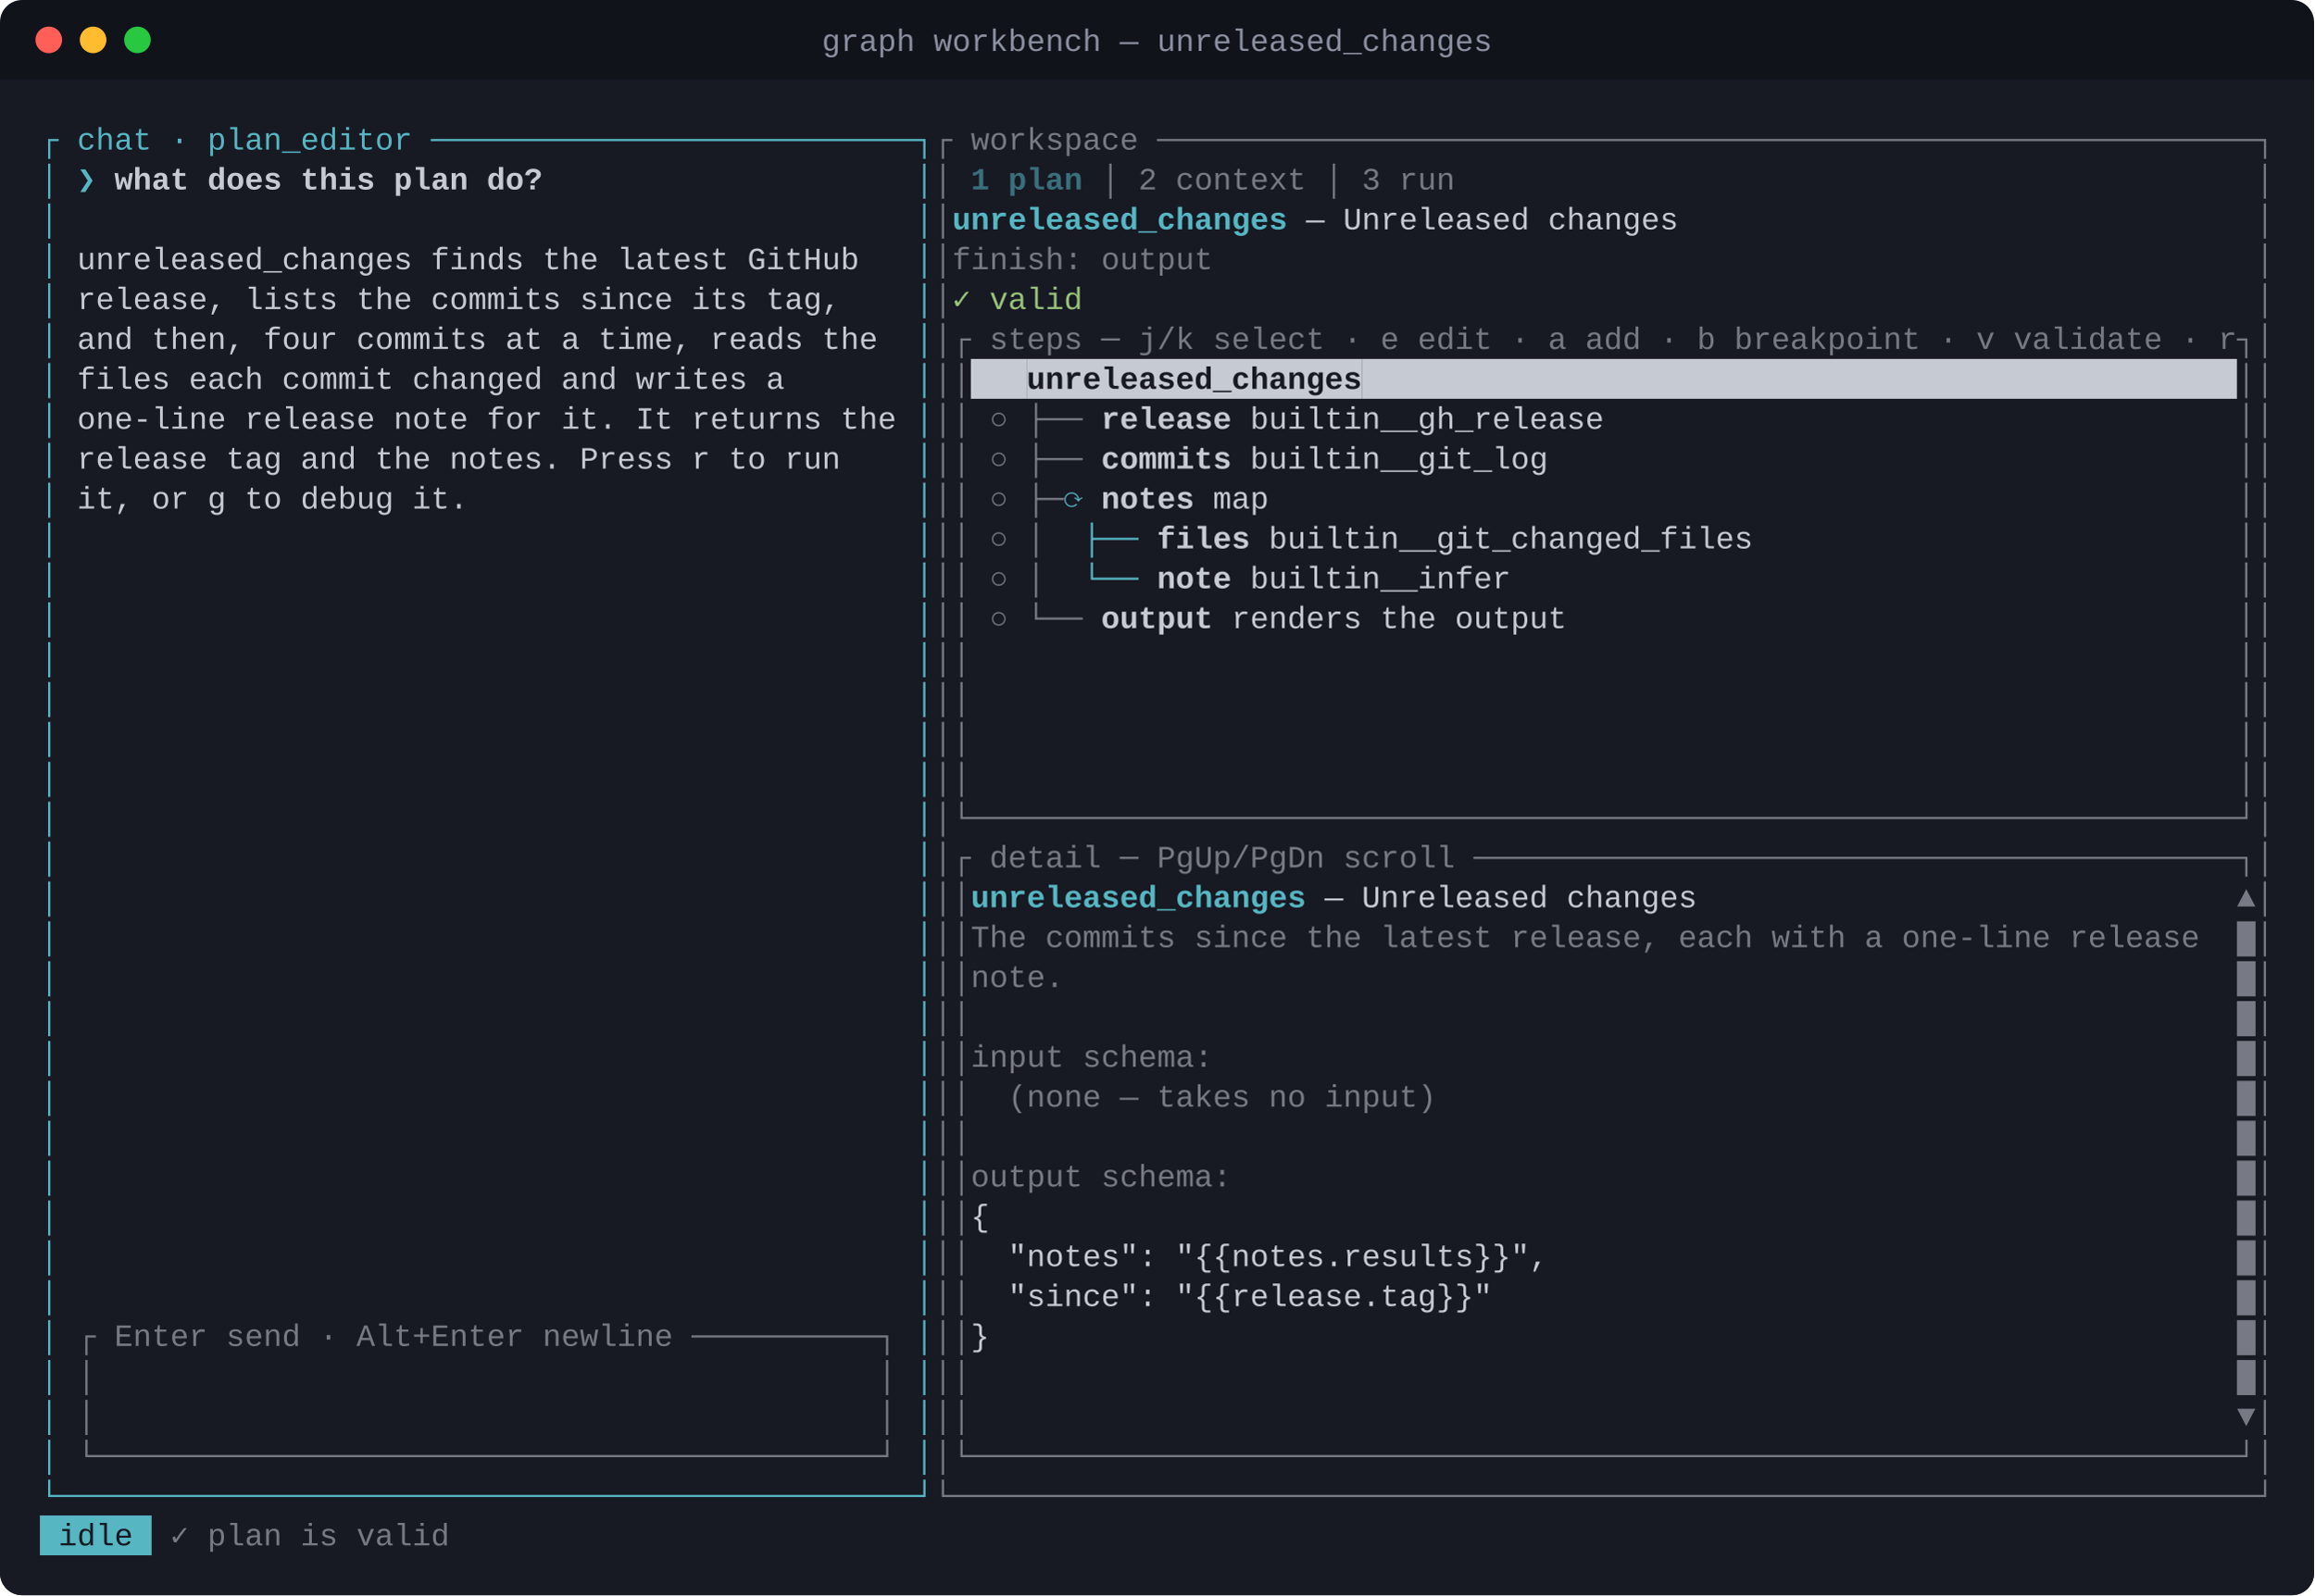
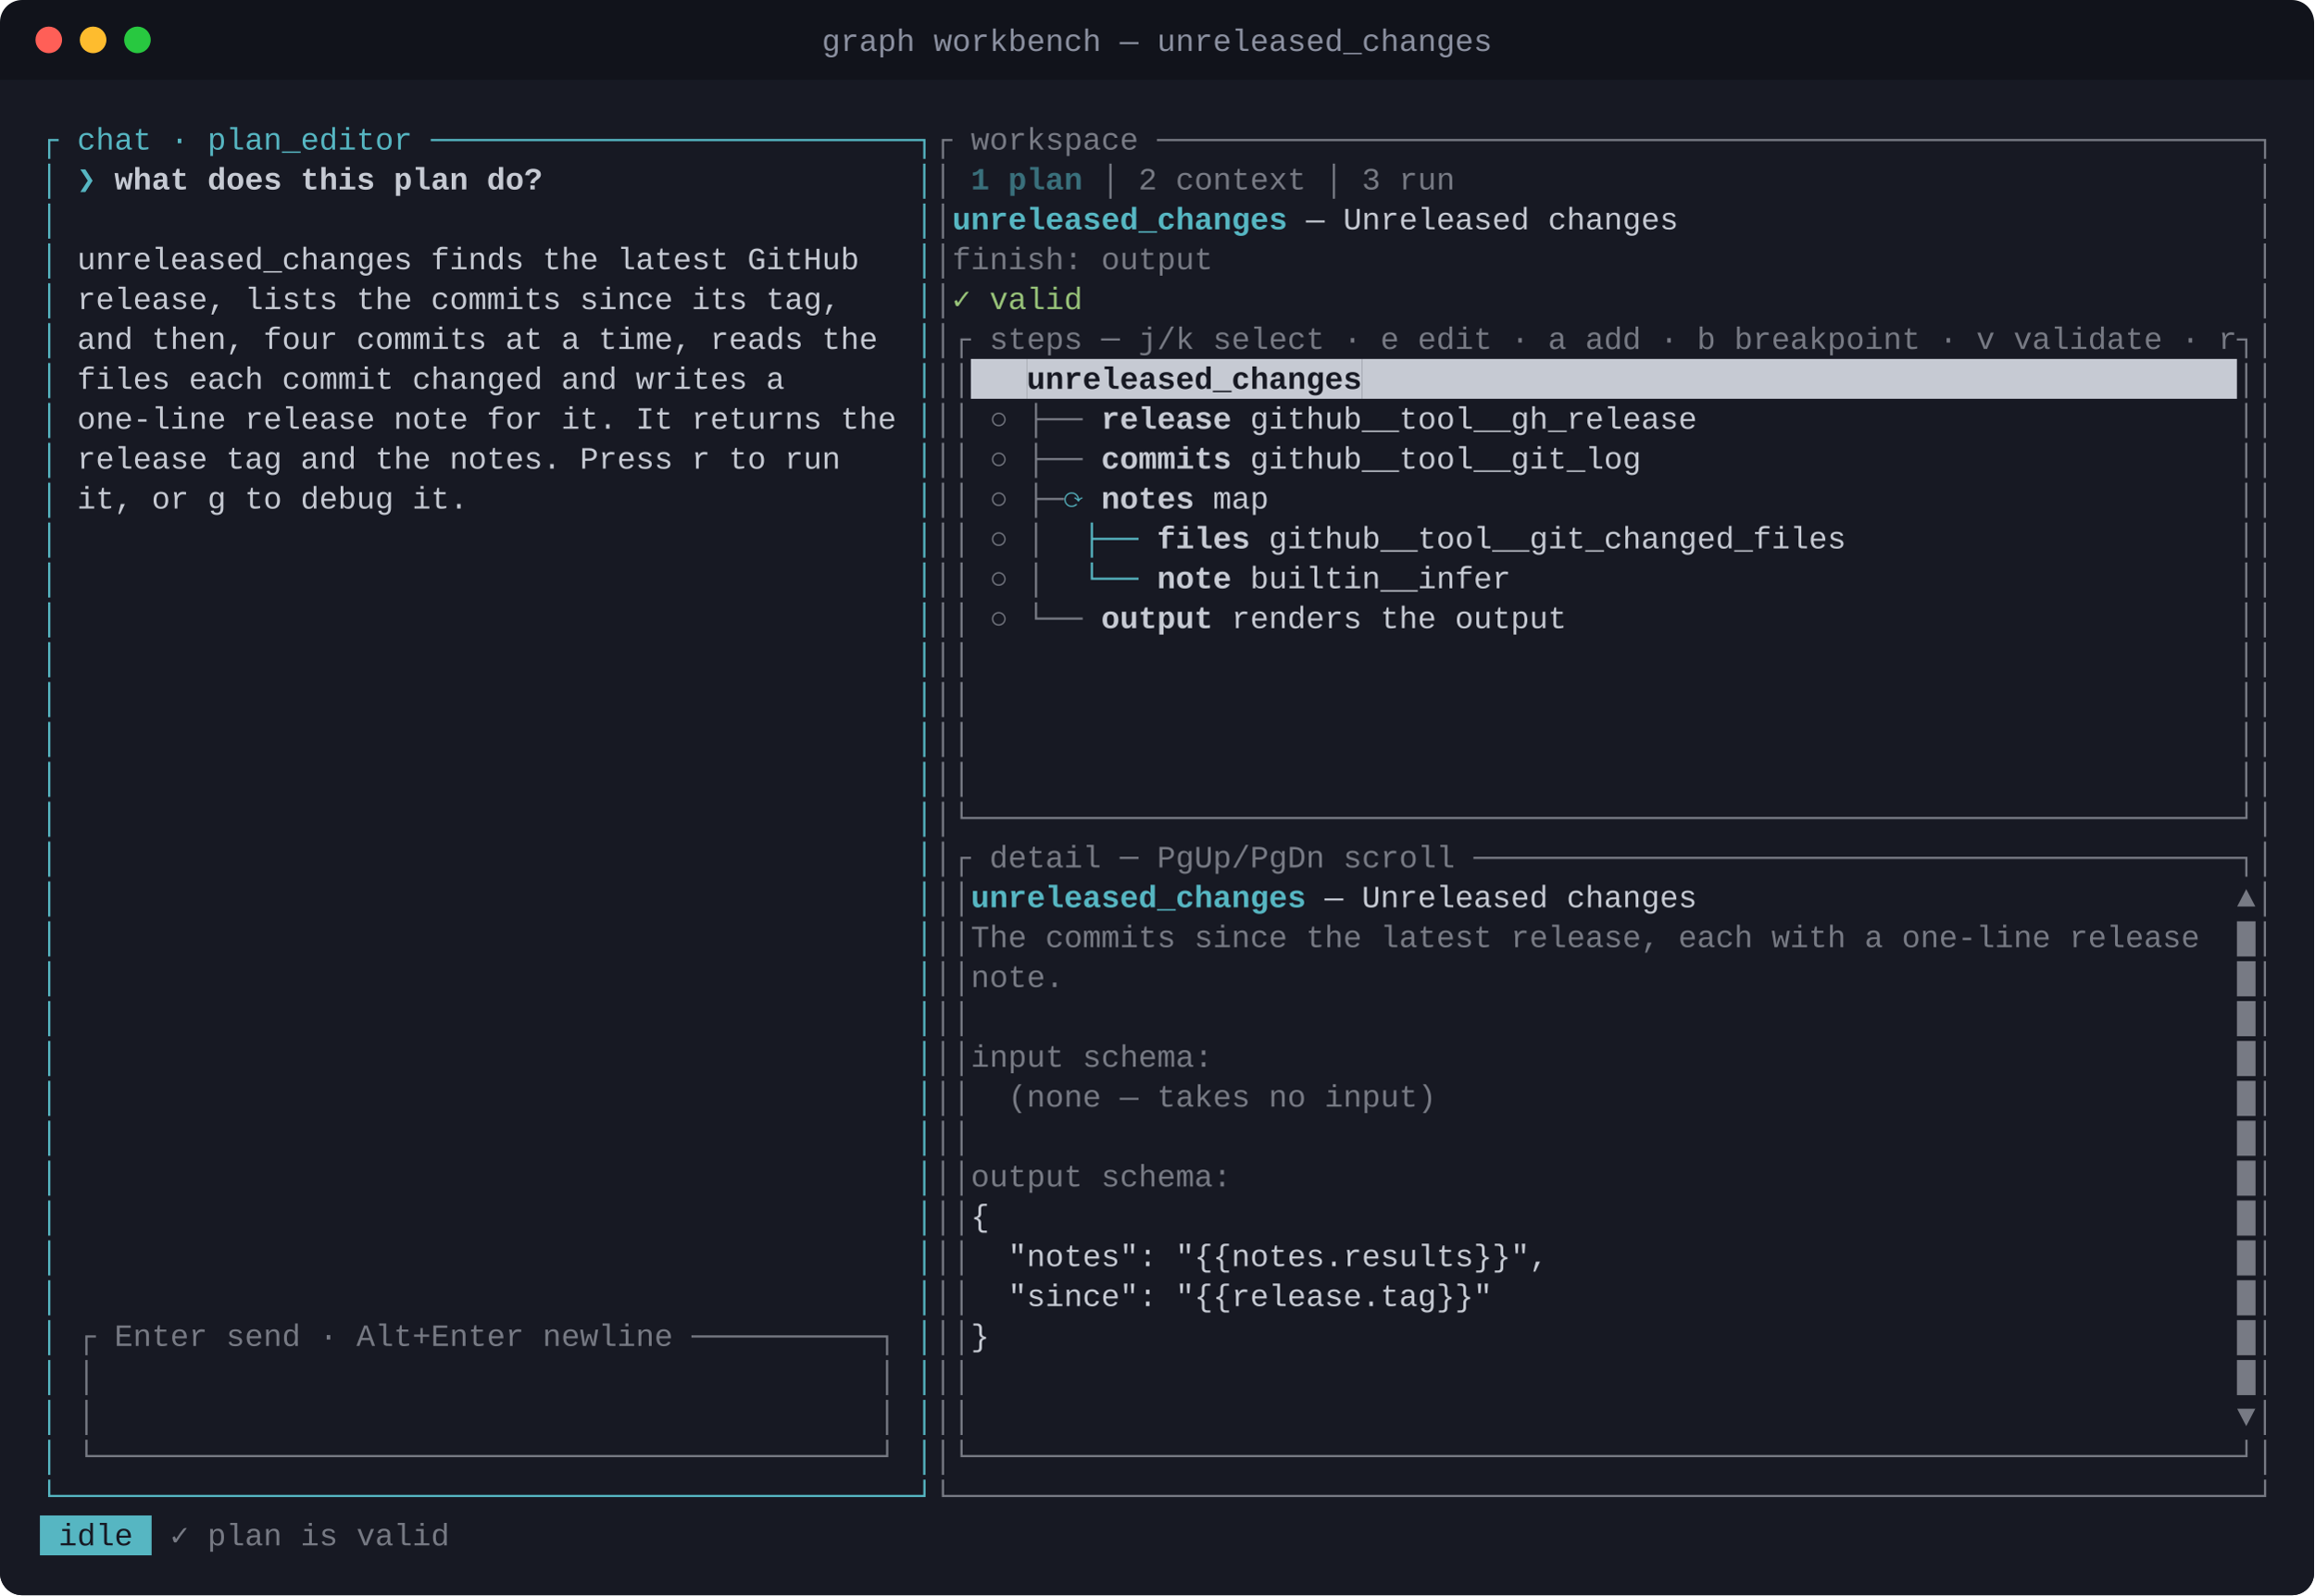
<svg xmlns="http://www.w3.org/2000/svg" width="1044" height="720" viewBox="0 0 1044 720" xml:space="preserve" font-family="ui-monospace, SFMono-Regular, Menlo, Consolas, 'Liberation Mono', monospace" font-size="14px">
  <rect width="1044" height="720" rx="10" fill="#11131b" />
  <rect y="36" width="1044" height="674" fill="#171923" />
  <rect y="700" width="1044" height="20" rx="10" fill="#171923" />
  <circle cx="22" cy="18" r="6" fill="#ff5f57" />
  <circle cx="42" cy="18" r="6" fill="#febc2e" />
  <circle cx="62" cy="18" r="6" fill="#28c840" />
  <text x="522" y="23" fill="#8b90a0" text-anchor="middle">graph workbench — unreleased_changes</text>
  <rect x="438.0" y="162.0" width="25.2" height="18" fill="#c6cad3" />
  <rect x="463.2" y="162.0" width="151.2" height="18" fill="#c6cad3" />
  <rect x="614.4" y="162.0" width="394.8" height="18" fill="#c6cad3" />
  <rect x="18.0" y="684.0" width="50.4" height="18" fill="#56b6c2" />
  <text x="18.0" y="67.5" textLength="8.4" lengthAdjust="spacingAndGlyphs" fill="#56b6c2">┌</text>
  <text x="34.8" y="67.5" textLength="33.6" lengthAdjust="spacingAndGlyphs" fill="#56b6c2">chat</text>
  <text x="76.8" y="67.5" textLength="8.4" lengthAdjust="spacingAndGlyphs" fill="#56b6c2">·</text>
  <text x="93.6" y="67.5" textLength="92.4" lengthAdjust="spacingAndGlyphs" fill="#56b6c2">plan_editor</text>
  <text x="194.4" y="67.5" textLength="226.8" lengthAdjust="spacingAndGlyphs" fill="#56b6c2">──────────────────────────┐</text>
  <text x="421.2" y="67.5" textLength="8.4" lengthAdjust="spacingAndGlyphs" fill="#c6cad3" opacity="0.55">┌</text>
  <text x="438.0" y="67.5" textLength="75.6" lengthAdjust="spacingAndGlyphs" fill="#c6cad3" opacity="0.55">workspace</text>
  <text x="522.0" y="67.5" textLength="504.0" lengthAdjust="spacingAndGlyphs" fill="#c6cad3" opacity="0.55">───────────────────────────────────────────────────────────┐</text>
  <text x="18.0" y="85.5" textLength="8.4" lengthAdjust="spacingAndGlyphs" fill="#56b6c2">│</text>
  <text x="34.8" y="85.5" textLength="8.4" lengthAdjust="spacingAndGlyphs" fill="#56b6c2">❯</text>
  <text x="51.6" y="85.5" textLength="33.6" lengthAdjust="spacingAndGlyphs" fill="#c6cad3" font-weight="600">what</text>
  <text x="93.6" y="85.5" textLength="33.6" lengthAdjust="spacingAndGlyphs" fill="#c6cad3" font-weight="600">does</text>
  <text x="135.6" y="85.5" textLength="33.6" lengthAdjust="spacingAndGlyphs" fill="#c6cad3" font-weight="600">this</text>
  <text x="177.6" y="85.5" textLength="33.6" lengthAdjust="spacingAndGlyphs" fill="#c6cad3" font-weight="600">plan</text>
  <text x="219.6" y="85.5" textLength="25.2" lengthAdjust="spacingAndGlyphs" fill="#c6cad3" font-weight="600">do?</text>
  <text x="412.8" y="85.5" textLength="8.4" lengthAdjust="spacingAndGlyphs" fill="#56b6c2">│</text>
  <text x="421.2" y="85.5" textLength="8.4" lengthAdjust="spacingAndGlyphs" fill="#c6cad3" opacity="0.55">│</text>
  <text x="438.0" y="85.5" textLength="8.4" lengthAdjust="spacingAndGlyphs" fill="#56b6c2" font-weight="600" opacity="0.55">1</text>
  <text x="454.8" y="85.5" textLength="33.6" lengthAdjust="spacingAndGlyphs" fill="#56b6c2" font-weight="600" opacity="0.55">plan</text>
  <text x="496.8" y="85.5" textLength="8.4" lengthAdjust="spacingAndGlyphs" fill="#c6cad3" opacity="0.55">│</text>
  <text x="513.6" y="85.5" textLength="8.4" lengthAdjust="spacingAndGlyphs" fill="#c6cad3" opacity="0.55">2</text>
  <text x="530.4" y="85.5" textLength="58.8" lengthAdjust="spacingAndGlyphs" fill="#c6cad3" opacity="0.55">context</text>
  <text x="597.6" y="85.5" textLength="8.4" lengthAdjust="spacingAndGlyphs" fill="#c6cad3" opacity="0.55">│</text>
  <text x="614.4" y="85.5" textLength="8.4" lengthAdjust="spacingAndGlyphs" fill="#c6cad3" opacity="0.55">3</text>
  <text x="631.2" y="85.5" textLength="25.2" lengthAdjust="spacingAndGlyphs" fill="#c6cad3" opacity="0.55">run</text>
  <text x="1017.6" y="85.5" textLength="8.4" lengthAdjust="spacingAndGlyphs" fill="#c6cad3" opacity="0.55">│</text>
  <text x="18.0" y="103.5" textLength="8.4" lengthAdjust="spacingAndGlyphs" fill="#56b6c2">│</text>
  <text x="412.8" y="103.5" textLength="8.4" lengthAdjust="spacingAndGlyphs" fill="#56b6c2">│</text>
  <text x="421.2" y="103.5" textLength="8.4" lengthAdjust="spacingAndGlyphs" fill="#c6cad3" opacity="0.55">│</text>
  <text x="429.6" y="103.5" textLength="151.2" lengthAdjust="spacingAndGlyphs" fill="#56b6c2" font-weight="600">unreleased_changes</text>
  <text x="589.2" y="103.5" textLength="8.4" lengthAdjust="spacingAndGlyphs" fill="#c6cad3">—</text>
  <text x="606.0" y="103.5" textLength="84.0" lengthAdjust="spacingAndGlyphs" fill="#c6cad3">Unreleased</text>
  <text x="698.4" y="103.5" textLength="58.8" lengthAdjust="spacingAndGlyphs" fill="#c6cad3">changes</text>
  <text x="1017.6" y="103.5" textLength="8.4" lengthAdjust="spacingAndGlyphs" fill="#c6cad3" opacity="0.55">│</text>
  <text x="18.0" y="121.5" textLength="8.4" lengthAdjust="spacingAndGlyphs" fill="#56b6c2">│</text>
  <text x="34.8" y="121.5" textLength="151.2" lengthAdjust="spacingAndGlyphs" fill="#c6cad3">unreleased_changes</text>
  <text x="194.4" y="121.5" textLength="42.0" lengthAdjust="spacingAndGlyphs" fill="#c6cad3">finds</text>
  <text x="244.8" y="121.5" textLength="25.2" lengthAdjust="spacingAndGlyphs" fill="#c6cad3">the</text>
  <text x="278.4" y="121.5" textLength="50.4" lengthAdjust="spacingAndGlyphs" fill="#c6cad3">latest</text>
  <text x="337.2" y="121.5" textLength="50.4" lengthAdjust="spacingAndGlyphs" fill="#c6cad3">GitHub</text>
  <text x="412.8" y="121.5" textLength="8.4" lengthAdjust="spacingAndGlyphs" fill="#56b6c2">│</text>
  <text x="421.2" y="121.5" textLength="67.2" lengthAdjust="spacingAndGlyphs" fill="#c6cad3" opacity="0.55">│finish:</text>
  <text x="496.8" y="121.5" textLength="50.4" lengthAdjust="spacingAndGlyphs" fill="#c6cad3" opacity="0.55">output</text>
  <text x="1017.6" y="121.5" textLength="8.4" lengthAdjust="spacingAndGlyphs" fill="#c6cad3" opacity="0.55">│</text>
  <text x="18.0" y="139.5" textLength="8.4" lengthAdjust="spacingAndGlyphs" fill="#56b6c2">│</text>
  <text x="34.8" y="139.5" textLength="67.2" lengthAdjust="spacingAndGlyphs" fill="#c6cad3">release,</text>
  <text x="110.4" y="139.5" textLength="42.0" lengthAdjust="spacingAndGlyphs" fill="#c6cad3">lists</text>
  <text x="160.8" y="139.5" textLength="25.2" lengthAdjust="spacingAndGlyphs" fill="#c6cad3">the</text>
  <text x="194.4" y="139.5" textLength="58.8" lengthAdjust="spacingAndGlyphs" fill="#c6cad3">commits</text>
  <text x="261.6" y="139.5" textLength="42.0" lengthAdjust="spacingAndGlyphs" fill="#c6cad3">since</text>
  <text x="312.0" y="139.5" textLength="25.2" lengthAdjust="spacingAndGlyphs" fill="#c6cad3">its</text>
  <text x="345.6" y="139.5" textLength="33.6" lengthAdjust="spacingAndGlyphs" fill="#c6cad3">tag,</text>
  <text x="412.8" y="139.5" textLength="8.4" lengthAdjust="spacingAndGlyphs" fill="#56b6c2">│</text>
  <text x="421.2" y="139.5" textLength="8.4" lengthAdjust="spacingAndGlyphs" fill="#c6cad3" opacity="0.55">│</text>
  <text x="429.6" y="139.5" textLength="8.4" lengthAdjust="spacingAndGlyphs" fill="#98c379">✓</text>
  <text x="446.4" y="139.5" textLength="42.0" lengthAdjust="spacingAndGlyphs" fill="#98c379">valid</text>
  <text x="1017.6" y="139.5" textLength="8.4" lengthAdjust="spacingAndGlyphs" fill="#c6cad3" opacity="0.55">│</text>
  <text x="18.0" y="157.5" textLength="8.4" lengthAdjust="spacingAndGlyphs" fill="#56b6c2">│</text>
  <text x="34.8" y="157.5" textLength="25.2" lengthAdjust="spacingAndGlyphs" fill="#c6cad3">and</text>
  <text x="68.4" y="157.5" textLength="42.0" lengthAdjust="spacingAndGlyphs" fill="#c6cad3">then,</text>
  <text x="118.8" y="157.5" textLength="33.6" lengthAdjust="spacingAndGlyphs" fill="#c6cad3">four</text>
  <text x="160.8" y="157.5" textLength="58.8" lengthAdjust="spacingAndGlyphs" fill="#c6cad3">commits</text>
  <text x="228.0" y="157.5" textLength="16.8" lengthAdjust="spacingAndGlyphs" fill="#c6cad3">at</text>
  <text x="253.2" y="157.5" textLength="8.4" lengthAdjust="spacingAndGlyphs" fill="#c6cad3">a</text>
  <text x="270.0" y="157.5" textLength="42.0" lengthAdjust="spacingAndGlyphs" fill="#c6cad3">time,</text>
  <text x="320.4" y="157.5" textLength="42.0" lengthAdjust="spacingAndGlyphs" fill="#c6cad3">reads</text>
  <text x="370.8" y="157.5" textLength="25.2" lengthAdjust="spacingAndGlyphs" fill="#c6cad3">the</text>
  <text x="412.8" y="157.5" textLength="8.4" lengthAdjust="spacingAndGlyphs" fill="#56b6c2">│</text>
  <text x="421.2" y="157.5" textLength="16.8" lengthAdjust="spacingAndGlyphs" fill="#c6cad3" opacity="0.55">│┌</text>
  <text x="446.4" y="157.5" textLength="42.0" lengthAdjust="spacingAndGlyphs" fill="#c6cad3" opacity="0.55">steps</text>
  <text x="496.8" y="157.5" textLength="8.4" lengthAdjust="spacingAndGlyphs" fill="#c6cad3" opacity="0.55">─</text>
  <text x="513.6" y="157.5" textLength="25.2" lengthAdjust="spacingAndGlyphs" fill="#c6cad3" opacity="0.55">j/k</text>
  <text x="547.2" y="157.5" textLength="50.4" lengthAdjust="spacingAndGlyphs" fill="#c6cad3" opacity="0.55">select</text>
  <text x="606.0" y="157.5" textLength="8.4" lengthAdjust="spacingAndGlyphs" fill="#c6cad3" opacity="0.55">·</text>
  <text x="622.8" y="157.5" textLength="8.4" lengthAdjust="spacingAndGlyphs" fill="#c6cad3" opacity="0.55">e</text>
  <text x="639.6" y="157.5" textLength="33.6" lengthAdjust="spacingAndGlyphs" fill="#c6cad3" opacity="0.55">edit</text>
  <text x="681.6" y="157.5" textLength="8.4" lengthAdjust="spacingAndGlyphs" fill="#c6cad3" opacity="0.55">·</text>
  <text x="698.4" y="157.5" textLength="8.4" lengthAdjust="spacingAndGlyphs" fill="#c6cad3" opacity="0.55">a</text>
  <text x="715.2" y="157.5" textLength="25.2" lengthAdjust="spacingAndGlyphs" fill="#c6cad3" opacity="0.55">add</text>
  <text x="748.8" y="157.5" textLength="8.4" lengthAdjust="spacingAndGlyphs" fill="#c6cad3" opacity="0.55">·</text>
  <text x="765.6" y="157.5" textLength="8.4" lengthAdjust="spacingAndGlyphs" fill="#c6cad3" opacity="0.55">b</text>
  <text x="782.4" y="157.5" textLength="84.0" lengthAdjust="spacingAndGlyphs" fill="#c6cad3" opacity="0.55">breakpoint</text>
  <text x="874.8" y="157.5" textLength="8.4" lengthAdjust="spacingAndGlyphs" fill="#c6cad3" opacity="0.55">·</text>
  <text x="891.6" y="157.5" textLength="8.4" lengthAdjust="spacingAndGlyphs" fill="#c6cad3" opacity="0.55">v</text>
  <text x="908.4" y="157.5" textLength="67.2" lengthAdjust="spacingAndGlyphs" fill="#c6cad3" opacity="0.55">validate</text>
  <text x="984.0" y="157.5" textLength="8.4" lengthAdjust="spacingAndGlyphs" fill="#c6cad3" opacity="0.55">·</text>
  <text x="1000.8" y="157.5" textLength="25.2" lengthAdjust="spacingAndGlyphs" fill="#c6cad3" opacity="0.55">r┐│</text>
  <text x="18.0" y="175.5" textLength="8.4" lengthAdjust="spacingAndGlyphs" fill="#56b6c2">│</text>
  <text x="34.8" y="175.5" textLength="42.0" lengthAdjust="spacingAndGlyphs" fill="#c6cad3">files</text>
  <text x="85.2" y="175.5" textLength="33.6" lengthAdjust="spacingAndGlyphs" fill="#c6cad3">each</text>
  <text x="127.2" y="175.5" textLength="50.4" lengthAdjust="spacingAndGlyphs" fill="#c6cad3">commit</text>
  <text x="186.0" y="175.5" textLength="58.8" lengthAdjust="spacingAndGlyphs" fill="#c6cad3">changed</text>
  <text x="253.2" y="175.5" textLength="25.2" lengthAdjust="spacingAndGlyphs" fill="#c6cad3">and</text>
  <text x="286.8" y="175.5" textLength="50.4" lengthAdjust="spacingAndGlyphs" fill="#c6cad3">writes</text>
  <text x="345.6" y="175.5" textLength="8.4" lengthAdjust="spacingAndGlyphs" fill="#c6cad3">a</text>
  <text x="412.8" y="175.5" textLength="8.4" lengthAdjust="spacingAndGlyphs" fill="#56b6c2">│</text>
  <text x="421.2" y="175.5" textLength="16.8" lengthAdjust="spacingAndGlyphs" fill="#c6cad3" opacity="0.55">││</text>
  <text x="463.2" y="175.5" textLength="151.2" lengthAdjust="spacingAndGlyphs" fill="#171923" font-weight="600">unreleased_changes</text>
  <text x="1009.2" y="175.5" textLength="16.8" lengthAdjust="spacingAndGlyphs" fill="#c6cad3" opacity="0.55">││</text>
  <text x="18.0" y="193.5" textLength="8.4" lengthAdjust="spacingAndGlyphs" fill="#56b6c2">│</text>
  <text x="34.8" y="193.5" textLength="67.2" lengthAdjust="spacingAndGlyphs" fill="#c6cad3">one-line</text>
  <text x="110.4" y="193.5" textLength="58.8" lengthAdjust="spacingAndGlyphs" fill="#c6cad3">release</text>
  <text x="177.6" y="193.5" textLength="33.6" lengthAdjust="spacingAndGlyphs" fill="#c6cad3">note</text>
  <text x="219.6" y="193.5" textLength="25.2" lengthAdjust="spacingAndGlyphs" fill="#c6cad3">for</text>
  <text x="253.2" y="193.5" textLength="25.2" lengthAdjust="spacingAndGlyphs" fill="#c6cad3">it.</text>
  <text x="286.8" y="193.5" textLength="16.8" lengthAdjust="spacingAndGlyphs" fill="#c6cad3">It</text>
  <text x="312.0" y="193.5" textLength="58.8" lengthAdjust="spacingAndGlyphs" fill="#c6cad3">returns</text>
  <text x="379.2" y="193.5" textLength="25.2" lengthAdjust="spacingAndGlyphs" fill="#c6cad3">the</text>
  <text x="412.8" y="193.5" textLength="8.4" lengthAdjust="spacingAndGlyphs" fill="#56b6c2">│</text>
  <text x="421.2" y="193.5" textLength="16.8" lengthAdjust="spacingAndGlyphs" fill="#c6cad3" opacity="0.55">││</text>
  <text x="446.4" y="193.5" textLength="8.4" lengthAdjust="spacingAndGlyphs" fill="#c6cad3" opacity="0.55">○</text>
  <text x="463.2" y="193.5" textLength="25.2" lengthAdjust="spacingAndGlyphs" fill="#c6cad3" opacity="0.55">├──</text>
  <text x="496.8" y="193.5" textLength="58.8" lengthAdjust="spacingAndGlyphs" fill="#c6cad3" font-weight="600">release</text>
-   <text x="564.0" y="193.5" textLength="159.6" lengthAdjust="spacingAndGlyphs" fill="#c6cad3">builtin__gh_release</text>
+   <text x="564.0" y="193.5" textLength="201.6" lengthAdjust="spacingAndGlyphs" fill="#c6cad3">github__tool__gh_release</text>
  <text x="1009.2" y="193.5" textLength="16.8" lengthAdjust="spacingAndGlyphs" fill="#c6cad3" opacity="0.55">││</text>
  <text x="18.0" y="211.5" textLength="8.4" lengthAdjust="spacingAndGlyphs" fill="#56b6c2">│</text>
  <text x="34.8" y="211.5" textLength="58.8" lengthAdjust="spacingAndGlyphs" fill="#c6cad3">release</text>
  <text x="102.0" y="211.5" textLength="25.2" lengthAdjust="spacingAndGlyphs" fill="#c6cad3">tag</text>
  <text x="135.6" y="211.5" textLength="25.2" lengthAdjust="spacingAndGlyphs" fill="#c6cad3">and</text>
  <text x="169.2" y="211.5" textLength="25.2" lengthAdjust="spacingAndGlyphs" fill="#c6cad3">the</text>
  <text x="202.8" y="211.5" textLength="50.4" lengthAdjust="spacingAndGlyphs" fill="#c6cad3">notes.</text>
  <text x="261.6" y="211.5" textLength="42.0" lengthAdjust="spacingAndGlyphs" fill="#c6cad3">Press</text>
  <text x="312.0" y="211.5" textLength="8.4" lengthAdjust="spacingAndGlyphs" fill="#c6cad3">r</text>
  <text x="328.8" y="211.5" textLength="16.8" lengthAdjust="spacingAndGlyphs" fill="#c6cad3">to</text>
  <text x="354.0" y="211.5" textLength="25.2" lengthAdjust="spacingAndGlyphs" fill="#c6cad3">run</text>
  <text x="412.8" y="211.5" textLength="8.4" lengthAdjust="spacingAndGlyphs" fill="#56b6c2">│</text>
  <text x="421.2" y="211.5" textLength="16.8" lengthAdjust="spacingAndGlyphs" fill="#c6cad3" opacity="0.55">││</text>
  <text x="446.4" y="211.5" textLength="8.4" lengthAdjust="spacingAndGlyphs" fill="#c6cad3" opacity="0.55">○</text>
  <text x="463.2" y="211.5" textLength="25.2" lengthAdjust="spacingAndGlyphs" fill="#c6cad3" opacity="0.55">├──</text>
  <text x="496.8" y="211.5" textLength="58.8" lengthAdjust="spacingAndGlyphs" fill="#c6cad3" font-weight="600">commits</text>
-   <text x="564.0" y="211.5" textLength="134.4" lengthAdjust="spacingAndGlyphs" fill="#c6cad3">builtin__git_log</text>
+   <text x="564.0" y="211.5" textLength="176.4" lengthAdjust="spacingAndGlyphs" fill="#c6cad3">github__tool__git_log</text>
  <text x="1009.2" y="211.5" textLength="16.8" lengthAdjust="spacingAndGlyphs" fill="#c6cad3" opacity="0.55">││</text>
  <text x="18.0" y="229.5" textLength="8.4" lengthAdjust="spacingAndGlyphs" fill="#56b6c2">│</text>
  <text x="34.8" y="229.5" textLength="25.2" lengthAdjust="spacingAndGlyphs" fill="#c6cad3">it,</text>
  <text x="68.4" y="229.5" textLength="16.8" lengthAdjust="spacingAndGlyphs" fill="#c6cad3">or</text>
  <text x="93.6" y="229.5" textLength="8.4" lengthAdjust="spacingAndGlyphs" fill="#c6cad3">g</text>
  <text x="110.4" y="229.5" textLength="16.8" lengthAdjust="spacingAndGlyphs" fill="#c6cad3">to</text>
  <text x="135.6" y="229.5" textLength="42.0" lengthAdjust="spacingAndGlyphs" fill="#c6cad3">debug</text>
  <text x="186.0" y="229.5" textLength="25.2" lengthAdjust="spacingAndGlyphs" fill="#c6cad3">it.</text>
  <text x="412.8" y="229.5" textLength="8.4" lengthAdjust="spacingAndGlyphs" fill="#56b6c2">│</text>
  <text x="421.2" y="229.5" textLength="16.8" lengthAdjust="spacingAndGlyphs" fill="#c6cad3" opacity="0.55">││</text>
  <text x="446.4" y="229.5" textLength="8.4" lengthAdjust="spacingAndGlyphs" fill="#c6cad3" opacity="0.55">○</text>
  <text x="463.2" y="229.5" textLength="16.8" lengthAdjust="spacingAndGlyphs" fill="#c6cad3" opacity="0.55">├─</text>
  <text x="480.0" y="229.5" textLength="8.4" lengthAdjust="spacingAndGlyphs" fill="#56b6c2" font-weight="600">⟳</text>
  <text x="496.8" y="229.5" textLength="42.0" lengthAdjust="spacingAndGlyphs" fill="#c6cad3" font-weight="600">notes</text>
  <text x="547.2" y="229.5" textLength="25.2" lengthAdjust="spacingAndGlyphs" fill="#c6cad3">map</text>
  <text x="1009.2" y="229.5" textLength="16.8" lengthAdjust="spacingAndGlyphs" fill="#c6cad3" opacity="0.55">││</text>
  <text x="18.0" y="247.5" textLength="8.4" lengthAdjust="spacingAndGlyphs" fill="#56b6c2">│</text>
  <text x="412.8" y="247.5" textLength="8.4" lengthAdjust="spacingAndGlyphs" fill="#56b6c2">│</text>
  <text x="421.2" y="247.5" textLength="16.8" lengthAdjust="spacingAndGlyphs" fill="#c6cad3" opacity="0.55">││</text>
  <text x="446.4" y="247.5" textLength="8.4" lengthAdjust="spacingAndGlyphs" fill="#c6cad3" opacity="0.55">○</text>
  <text x="463.2" y="247.5" textLength="8.4" lengthAdjust="spacingAndGlyphs" fill="#c6cad3" opacity="0.55">│</text>
  <text x="488.4" y="247.5" textLength="25.2" lengthAdjust="spacingAndGlyphs" fill="#56b6c2">├──</text>
  <text x="522.0" y="247.5" textLength="42.0" lengthAdjust="spacingAndGlyphs" fill="#c6cad3" font-weight="600">files</text>
-   <text x="572.4" y="247.5" textLength="218.4" lengthAdjust="spacingAndGlyphs" fill="#c6cad3">builtin__git_changed_files</text>
+   <text x="572.4" y="247.5" textLength="260.4" lengthAdjust="spacingAndGlyphs" fill="#c6cad3">github__tool__git_changed_files</text>
  <text x="1009.2" y="247.5" textLength="16.8" lengthAdjust="spacingAndGlyphs" fill="#c6cad3" opacity="0.55">││</text>
  <text x="18.0" y="265.5" textLength="8.4" lengthAdjust="spacingAndGlyphs" fill="#56b6c2">│</text>
  <text x="412.8" y="265.5" textLength="8.4" lengthAdjust="spacingAndGlyphs" fill="#56b6c2">│</text>
  <text x="421.2" y="265.5" textLength="16.8" lengthAdjust="spacingAndGlyphs" fill="#c6cad3" opacity="0.55">││</text>
  <text x="446.4" y="265.5" textLength="8.4" lengthAdjust="spacingAndGlyphs" fill="#c6cad3" opacity="0.55">○</text>
  <text x="463.2" y="265.5" textLength="8.4" lengthAdjust="spacingAndGlyphs" fill="#c6cad3" opacity="0.55">│</text>
  <text x="488.4" y="265.5" textLength="25.2" lengthAdjust="spacingAndGlyphs" fill="#56b6c2">└──</text>
  <text x="522.0" y="265.5" textLength="33.6" lengthAdjust="spacingAndGlyphs" fill="#c6cad3" font-weight="600">note</text>
  <text x="564.0" y="265.5" textLength="117.6" lengthAdjust="spacingAndGlyphs" fill="#c6cad3">builtin__infer</text>
  <text x="1009.2" y="265.5" textLength="16.8" lengthAdjust="spacingAndGlyphs" fill="#c6cad3" opacity="0.55">││</text>
  <text x="18.0" y="283.5" textLength="8.4" lengthAdjust="spacingAndGlyphs" fill="#56b6c2">│</text>
  <text x="412.8" y="283.5" textLength="8.4" lengthAdjust="spacingAndGlyphs" fill="#56b6c2">│</text>
  <text x="421.2" y="283.5" textLength="16.8" lengthAdjust="spacingAndGlyphs" fill="#c6cad3" opacity="0.55">││</text>
  <text x="446.4" y="283.5" textLength="8.4" lengthAdjust="spacingAndGlyphs" fill="#c6cad3" opacity="0.55">○</text>
  <text x="463.2" y="283.5" textLength="25.2" lengthAdjust="spacingAndGlyphs" fill="#c6cad3" opacity="0.55">└──</text>
  <text x="496.8" y="283.5" textLength="50.4" lengthAdjust="spacingAndGlyphs" fill="#c6cad3" font-weight="600">output</text>
  <text x="555.6" y="283.5" textLength="58.8" lengthAdjust="spacingAndGlyphs" fill="#c6cad3">renders</text>
  <text x="622.8" y="283.5" textLength="25.2" lengthAdjust="spacingAndGlyphs" fill="#c6cad3">the</text>
  <text x="656.4" y="283.5" textLength="50.4" lengthAdjust="spacingAndGlyphs" fill="#c6cad3">output</text>
  <text x="1009.2" y="283.5" textLength="16.8" lengthAdjust="spacingAndGlyphs" fill="#c6cad3" opacity="0.55">││</text>
  <text x="18.0" y="301.5" textLength="8.4" lengthAdjust="spacingAndGlyphs" fill="#56b6c2">│</text>
  <text x="412.8" y="301.5" textLength="8.4" lengthAdjust="spacingAndGlyphs" fill="#56b6c2">│</text>
  <text x="421.2" y="301.5" textLength="16.8" lengthAdjust="spacingAndGlyphs" fill="#c6cad3" opacity="0.55">││</text>
  <text x="1009.2" y="301.5" textLength="16.8" lengthAdjust="spacingAndGlyphs" fill="#c6cad3" opacity="0.55">││</text>
  <text x="18.0" y="319.5" textLength="8.4" lengthAdjust="spacingAndGlyphs" fill="#56b6c2">│</text>
  <text x="412.8" y="319.5" textLength="8.4" lengthAdjust="spacingAndGlyphs" fill="#56b6c2">│</text>
  <text x="421.2" y="319.5" textLength="16.8" lengthAdjust="spacingAndGlyphs" fill="#c6cad3" opacity="0.55">││</text>
  <text x="1009.2" y="319.5" textLength="16.8" lengthAdjust="spacingAndGlyphs" fill="#c6cad3" opacity="0.55">││</text>
  <text x="18.0" y="337.5" textLength="8.4" lengthAdjust="spacingAndGlyphs" fill="#56b6c2">│</text>
  <text x="412.8" y="337.5" textLength="8.4" lengthAdjust="spacingAndGlyphs" fill="#56b6c2">│</text>
  <text x="421.2" y="337.5" textLength="16.8" lengthAdjust="spacingAndGlyphs" fill="#c6cad3" opacity="0.55">││</text>
  <text x="1009.2" y="337.5" textLength="16.8" lengthAdjust="spacingAndGlyphs" fill="#c6cad3" opacity="0.55">││</text>
  <text x="18.0" y="355.5" textLength="8.4" lengthAdjust="spacingAndGlyphs" fill="#56b6c2">│</text>
  <text x="412.8" y="355.5" textLength="8.4" lengthAdjust="spacingAndGlyphs" fill="#56b6c2">│</text>
  <text x="421.2" y="355.5" textLength="16.8" lengthAdjust="spacingAndGlyphs" fill="#c6cad3" opacity="0.55">││</text>
  <text x="1009.2" y="355.5" textLength="16.8" lengthAdjust="spacingAndGlyphs" fill="#c6cad3" opacity="0.55">││</text>
  <text x="18.0" y="373.5" textLength="8.4" lengthAdjust="spacingAndGlyphs" fill="#56b6c2">│</text>
  <text x="412.8" y="373.5" textLength="8.4" lengthAdjust="spacingAndGlyphs" fill="#56b6c2">│</text>
  <text x="421.2" y="373.5" textLength="604.8" lengthAdjust="spacingAndGlyphs" fill="#c6cad3" opacity="0.55">│└────────────────────────────────────────────────────────────────────┘│</text>
  <text x="18.0" y="391.5" textLength="8.4" lengthAdjust="spacingAndGlyphs" fill="#56b6c2">│</text>
  <text x="412.8" y="391.5" textLength="8.4" lengthAdjust="spacingAndGlyphs" fill="#56b6c2">│</text>
  <text x="421.2" y="391.5" textLength="16.8" lengthAdjust="spacingAndGlyphs" fill="#c6cad3" opacity="0.55">│┌</text>
  <text x="446.4" y="391.5" textLength="50.4" lengthAdjust="spacingAndGlyphs" fill="#c6cad3" opacity="0.55">detail</text>
  <text x="505.2" y="391.5" textLength="8.4" lengthAdjust="spacingAndGlyphs" fill="#c6cad3" opacity="0.55">─</text>
  <text x="522.0" y="391.5" textLength="75.6" lengthAdjust="spacingAndGlyphs" fill="#c6cad3" opacity="0.55">PgUp/PgDn</text>
  <text x="606.0" y="391.5" textLength="50.4" lengthAdjust="spacingAndGlyphs" fill="#c6cad3" opacity="0.55">scroll</text>
  <text x="664.8" y="391.5" textLength="361.2" lengthAdjust="spacingAndGlyphs" fill="#c6cad3" opacity="0.55">─────────────────────────────────────────┐│</text>
  <text x="18.0" y="409.5" textLength="8.4" lengthAdjust="spacingAndGlyphs" fill="#56b6c2">│</text>
  <text x="412.8" y="409.5" textLength="8.4" lengthAdjust="spacingAndGlyphs" fill="#56b6c2">│</text>
  <text x="421.2" y="409.5" textLength="16.8" lengthAdjust="spacingAndGlyphs" fill="#c6cad3" opacity="0.55">││</text>
  <text x="438.0" y="409.5" textLength="151.2" lengthAdjust="spacingAndGlyphs" fill="#56b6c2" font-weight="600">unreleased_changes</text>
  <text x="597.6" y="409.5" textLength="8.4" lengthAdjust="spacingAndGlyphs" fill="#c6cad3">—</text>
  <text x="614.4" y="409.5" textLength="84.0" lengthAdjust="spacingAndGlyphs" fill="#c6cad3">Unreleased</text>
  <text x="706.8" y="409.5" textLength="58.8" lengthAdjust="spacingAndGlyphs" fill="#c6cad3">changes</text>
  <text x="1009.2" y="409.5" textLength="16.8" lengthAdjust="spacingAndGlyphs" fill="#c6cad3" opacity="0.55">▲│</text>
  <text x="18.0" y="427.5" textLength="8.4" lengthAdjust="spacingAndGlyphs" fill="#56b6c2">│</text>
  <text x="412.8" y="427.5" textLength="8.4" lengthAdjust="spacingAndGlyphs" fill="#56b6c2">│</text>
  <text x="421.2" y="427.5" textLength="42.0" lengthAdjust="spacingAndGlyphs" fill="#c6cad3" opacity="0.55">││The</text>
  <text x="471.6" y="427.5" textLength="58.8" lengthAdjust="spacingAndGlyphs" fill="#c6cad3" opacity="0.55">commits</text>
  <text x="538.8" y="427.5" textLength="42.0" lengthAdjust="spacingAndGlyphs" fill="#c6cad3" opacity="0.55">since</text>
  <text x="589.2" y="427.5" textLength="25.2" lengthAdjust="spacingAndGlyphs" fill="#c6cad3" opacity="0.55">the</text>
  <text x="622.8" y="427.5" textLength="50.4" lengthAdjust="spacingAndGlyphs" fill="#c6cad3" opacity="0.55">latest</text>
  <text x="681.6" y="427.5" textLength="67.2" lengthAdjust="spacingAndGlyphs" fill="#c6cad3" opacity="0.55">release,</text>
  <text x="757.2" y="427.5" textLength="33.6" lengthAdjust="spacingAndGlyphs" fill="#c6cad3" opacity="0.55">each</text>
  <text x="799.2" y="427.5" textLength="33.6" lengthAdjust="spacingAndGlyphs" fill="#c6cad3" opacity="0.55">with</text>
  <text x="841.2" y="427.5" textLength="8.4" lengthAdjust="spacingAndGlyphs" fill="#c6cad3" opacity="0.55">a</text>
  <text x="858.0" y="427.5" textLength="67.2" lengthAdjust="spacingAndGlyphs" fill="#c6cad3" opacity="0.55">one-line</text>
  <text x="933.6" y="427.5" textLength="58.8" lengthAdjust="spacingAndGlyphs" fill="#c6cad3" opacity="0.55">release</text>
  <text x="1009.2" y="427.5" textLength="16.8" lengthAdjust="spacingAndGlyphs" fill="#c6cad3" opacity="0.55">█│</text>
  <text x="18.0" y="445.5" textLength="8.4" lengthAdjust="spacingAndGlyphs" fill="#56b6c2">│</text>
  <text x="412.8" y="445.5" textLength="8.4" lengthAdjust="spacingAndGlyphs" fill="#56b6c2">│</text>
  <text x="421.2" y="445.5" textLength="58.8" lengthAdjust="spacingAndGlyphs" fill="#c6cad3" opacity="0.55">││note.</text>
  <text x="1009.2" y="445.5" textLength="16.8" lengthAdjust="spacingAndGlyphs" fill="#c6cad3" opacity="0.55">█│</text>
  <text x="18.0" y="463.5" textLength="8.4" lengthAdjust="spacingAndGlyphs" fill="#56b6c2">│</text>
  <text x="412.8" y="463.5" textLength="8.4" lengthAdjust="spacingAndGlyphs" fill="#56b6c2">│</text>
  <text x="421.2" y="463.5" textLength="16.8" lengthAdjust="spacingAndGlyphs" fill="#c6cad3" opacity="0.55">││</text>
  <text x="1009.2" y="463.5" textLength="16.8" lengthAdjust="spacingAndGlyphs" fill="#c6cad3" opacity="0.55">█│</text>
  <text x="18.0" y="481.5" textLength="8.4" lengthAdjust="spacingAndGlyphs" fill="#56b6c2">│</text>
  <text x="412.8" y="481.5" textLength="8.4" lengthAdjust="spacingAndGlyphs" fill="#56b6c2">│</text>
  <text x="421.2" y="481.5" textLength="58.8" lengthAdjust="spacingAndGlyphs" fill="#c6cad3" opacity="0.55">││input</text>
  <text x="488.4" y="481.5" textLength="58.8" lengthAdjust="spacingAndGlyphs" fill="#c6cad3" opacity="0.55">schema:</text>
  <text x="1009.2" y="481.5" textLength="16.8" lengthAdjust="spacingAndGlyphs" fill="#c6cad3" opacity="0.55">█│</text>
  <text x="18.0" y="499.5" textLength="8.4" lengthAdjust="spacingAndGlyphs" fill="#56b6c2">│</text>
  <text x="412.8" y="499.5" textLength="8.4" lengthAdjust="spacingAndGlyphs" fill="#56b6c2">│</text>
  <text x="421.2" y="499.5" textLength="16.8" lengthAdjust="spacingAndGlyphs" fill="#c6cad3" opacity="0.55">││</text>
  <text x="454.8" y="499.5" textLength="42.0" lengthAdjust="spacingAndGlyphs" fill="#c6cad3" opacity="0.55">(none</text>
  <text x="505.2" y="499.5" textLength="8.4" lengthAdjust="spacingAndGlyphs" fill="#c6cad3" opacity="0.55">—</text>
  <text x="522.0" y="499.5" textLength="42.0" lengthAdjust="spacingAndGlyphs" fill="#c6cad3" opacity="0.55">takes</text>
  <text x="572.4" y="499.5" textLength="16.8" lengthAdjust="spacingAndGlyphs" fill="#c6cad3" opacity="0.55">no</text>
  <text x="597.6" y="499.5" textLength="50.4" lengthAdjust="spacingAndGlyphs" fill="#c6cad3" opacity="0.55">input)</text>
  <text x="1009.2" y="499.5" textLength="16.8" lengthAdjust="spacingAndGlyphs" fill="#c6cad3" opacity="0.55">█│</text>
  <text x="18.0" y="517.5" textLength="8.4" lengthAdjust="spacingAndGlyphs" fill="#56b6c2">│</text>
  <text x="412.8" y="517.5" textLength="8.4" lengthAdjust="spacingAndGlyphs" fill="#56b6c2">│</text>
  <text x="421.2" y="517.5" textLength="16.8" lengthAdjust="spacingAndGlyphs" fill="#c6cad3" opacity="0.55">││</text>
  <text x="1009.2" y="517.5" textLength="16.8" lengthAdjust="spacingAndGlyphs" fill="#c6cad3" opacity="0.55">█│</text>
  <text x="18.0" y="535.5" textLength="8.4" lengthAdjust="spacingAndGlyphs" fill="#56b6c2">│</text>
  <text x="412.8" y="535.5" textLength="8.4" lengthAdjust="spacingAndGlyphs" fill="#56b6c2">│</text>
  <text x="421.2" y="535.5" textLength="67.2" lengthAdjust="spacingAndGlyphs" fill="#c6cad3" opacity="0.55">││output</text>
  <text x="496.8" y="535.5" textLength="58.8" lengthAdjust="spacingAndGlyphs" fill="#c6cad3" opacity="0.55">schema:</text>
  <text x="1009.2" y="535.5" textLength="16.8" lengthAdjust="spacingAndGlyphs" fill="#c6cad3" opacity="0.55">█│</text>
  <text x="18.0" y="553.5" textLength="8.4" lengthAdjust="spacingAndGlyphs" fill="#56b6c2">│</text>
  <text x="412.8" y="553.5" textLength="8.4" lengthAdjust="spacingAndGlyphs" fill="#56b6c2">│</text>
  <text x="421.2" y="553.5" textLength="16.8" lengthAdjust="spacingAndGlyphs" fill="#c6cad3" opacity="0.55">││</text>
  <text x="438.0" y="553.5" textLength="8.4" lengthAdjust="spacingAndGlyphs" fill="#c6cad3">{</text>
  <text x="1009.2" y="553.5" textLength="16.8" lengthAdjust="spacingAndGlyphs" fill="#c6cad3" opacity="0.55">█│</text>
  <text x="18.0" y="571.5" textLength="8.4" lengthAdjust="spacingAndGlyphs" fill="#56b6c2">│</text>
  <text x="412.8" y="571.5" textLength="8.4" lengthAdjust="spacingAndGlyphs" fill="#56b6c2">│</text>
  <text x="421.2" y="571.5" textLength="16.8" lengthAdjust="spacingAndGlyphs" fill="#c6cad3" opacity="0.55">││</text>
  <text x="454.8" y="571.5" textLength="67.2" lengthAdjust="spacingAndGlyphs" fill="#c6cad3">"notes":</text>
  <text x="530.4" y="571.5" textLength="168.0" lengthAdjust="spacingAndGlyphs" fill="#c6cad3">"{{notes.results}}",</text>
  <text x="1009.2" y="571.5" textLength="16.8" lengthAdjust="spacingAndGlyphs" fill="#c6cad3" opacity="0.55">█│</text>
  <text x="18.0" y="589.5" textLength="8.4" lengthAdjust="spacingAndGlyphs" fill="#56b6c2">│</text>
  <text x="412.8" y="589.5" textLength="8.4" lengthAdjust="spacingAndGlyphs" fill="#56b6c2">│</text>
  <text x="421.2" y="589.5" textLength="16.8" lengthAdjust="spacingAndGlyphs" fill="#c6cad3" opacity="0.55">││</text>
  <text x="454.8" y="589.5" textLength="67.2" lengthAdjust="spacingAndGlyphs" fill="#c6cad3">"since":</text>
  <text x="530.4" y="589.5" textLength="142.8" lengthAdjust="spacingAndGlyphs" fill="#c6cad3">"{{release.tag}}"</text>
  <text x="1009.2" y="589.5" textLength="16.8" lengthAdjust="spacingAndGlyphs" fill="#c6cad3" opacity="0.55">█│</text>
  <text x="18.0" y="607.5" textLength="8.4" lengthAdjust="spacingAndGlyphs" fill="#56b6c2">│</text>
  <text x="34.8" y="607.5" textLength="8.4" lengthAdjust="spacingAndGlyphs" fill="#c6cad3" opacity="0.55">┌</text>
  <text x="51.6" y="607.5" textLength="42.0" lengthAdjust="spacingAndGlyphs" fill="#c6cad3" opacity="0.55">Enter</text>
  <text x="102.0" y="607.5" textLength="33.6" lengthAdjust="spacingAndGlyphs" fill="#c6cad3" opacity="0.55">send</text>
  <text x="144.0" y="607.5" textLength="8.4" lengthAdjust="spacingAndGlyphs" fill="#c6cad3" opacity="0.55">·</text>
  <text x="160.8" y="607.5" textLength="75.6" lengthAdjust="spacingAndGlyphs" fill="#c6cad3" opacity="0.55">Alt+Enter</text>
  <text x="244.8" y="607.5" textLength="58.8" lengthAdjust="spacingAndGlyphs" fill="#c6cad3" opacity="0.55">newline</text>
  <text x="312.0" y="607.5" textLength="92.4" lengthAdjust="spacingAndGlyphs" fill="#c6cad3" opacity="0.55">──────────┐</text>
  <text x="412.8" y="607.5" textLength="8.4" lengthAdjust="spacingAndGlyphs" fill="#56b6c2">│</text>
  <text x="421.2" y="607.5" textLength="16.8" lengthAdjust="spacingAndGlyphs" fill="#c6cad3" opacity="0.55">││</text>
  <text x="438.0" y="607.5" textLength="8.4" lengthAdjust="spacingAndGlyphs" fill="#c6cad3">}</text>
  <text x="1009.2" y="607.5" textLength="16.8" lengthAdjust="spacingAndGlyphs" fill="#c6cad3" opacity="0.55">█│</text>
  <text x="18.0" y="625.5" textLength="8.4" lengthAdjust="spacingAndGlyphs" fill="#56b6c2">│</text>
  <text x="34.8" y="625.5" textLength="8.4" lengthAdjust="spacingAndGlyphs" fill="#c6cad3" opacity="0.55">│</text>
  <text x="396.0" y="625.5" textLength="8.4" lengthAdjust="spacingAndGlyphs" fill="#c6cad3" opacity="0.55">│</text>
  <text x="412.8" y="625.5" textLength="8.4" lengthAdjust="spacingAndGlyphs" fill="#56b6c2">│</text>
  <text x="421.2" y="625.5" textLength="16.8" lengthAdjust="spacingAndGlyphs" fill="#c6cad3" opacity="0.55">││</text>
  <text x="1009.2" y="625.5" textLength="16.8" lengthAdjust="spacingAndGlyphs" fill="#c6cad3" opacity="0.55">█│</text>
  <text x="18.0" y="643.5" textLength="8.4" lengthAdjust="spacingAndGlyphs" fill="#56b6c2">│</text>
  <text x="34.8" y="643.5" textLength="8.4" lengthAdjust="spacingAndGlyphs" fill="#c6cad3" opacity="0.55">│</text>
  <text x="396.0" y="643.5" textLength="8.4" lengthAdjust="spacingAndGlyphs" fill="#c6cad3" opacity="0.55">│</text>
  <text x="412.8" y="643.5" textLength="8.4" lengthAdjust="spacingAndGlyphs" fill="#56b6c2">│</text>
  <text x="421.2" y="643.5" textLength="16.8" lengthAdjust="spacingAndGlyphs" fill="#c6cad3" opacity="0.55">││</text>
  <text x="1009.2" y="643.5" textLength="16.8" lengthAdjust="spacingAndGlyphs" fill="#c6cad3" opacity="0.55">▼│</text>
  <text x="18.0" y="661.5" textLength="8.4" lengthAdjust="spacingAndGlyphs" fill="#56b6c2">│</text>
  <text x="34.8" y="661.5" textLength="369.6" lengthAdjust="spacingAndGlyphs" fill="#c6cad3" opacity="0.55">└──────────────────────────────────────────┘</text>
  <text x="412.8" y="661.5" textLength="8.4" lengthAdjust="spacingAndGlyphs" fill="#56b6c2">│</text>
  <text x="421.2" y="661.5" textLength="604.8" lengthAdjust="spacingAndGlyphs" fill="#c6cad3" opacity="0.55">│└────────────────────────────────────────────────────────────────────┘│</text>
  <text x="18.0" y="679.5" textLength="403.2" lengthAdjust="spacingAndGlyphs" fill="#56b6c2">└──────────────────────────────────────────────┘</text>
  <text x="421.2" y="679.5" textLength="604.8" lengthAdjust="spacingAndGlyphs" fill="#c6cad3" opacity="0.55">└──────────────────────────────────────────────────────────────────────┘</text>
  <text x="26.4" y="697.5" textLength="33.6" lengthAdjust="spacingAndGlyphs" fill="#171923">idle</text>
  <text x="76.8" y="697.5" textLength="8.4" lengthAdjust="spacingAndGlyphs" fill="#c6cad3" opacity="0.55">✓</text>
  <text x="93.6" y="697.5" textLength="33.6" lengthAdjust="spacingAndGlyphs" fill="#c6cad3" opacity="0.55">plan</text>
  <text x="135.6" y="697.5" textLength="16.8" lengthAdjust="spacingAndGlyphs" fill="#c6cad3" opacity="0.55">is</text>
  <text x="160.8" y="697.5" textLength="42.0" lengthAdjust="spacingAndGlyphs" fill="#c6cad3" opacity="0.55">valid</text>
</svg>
